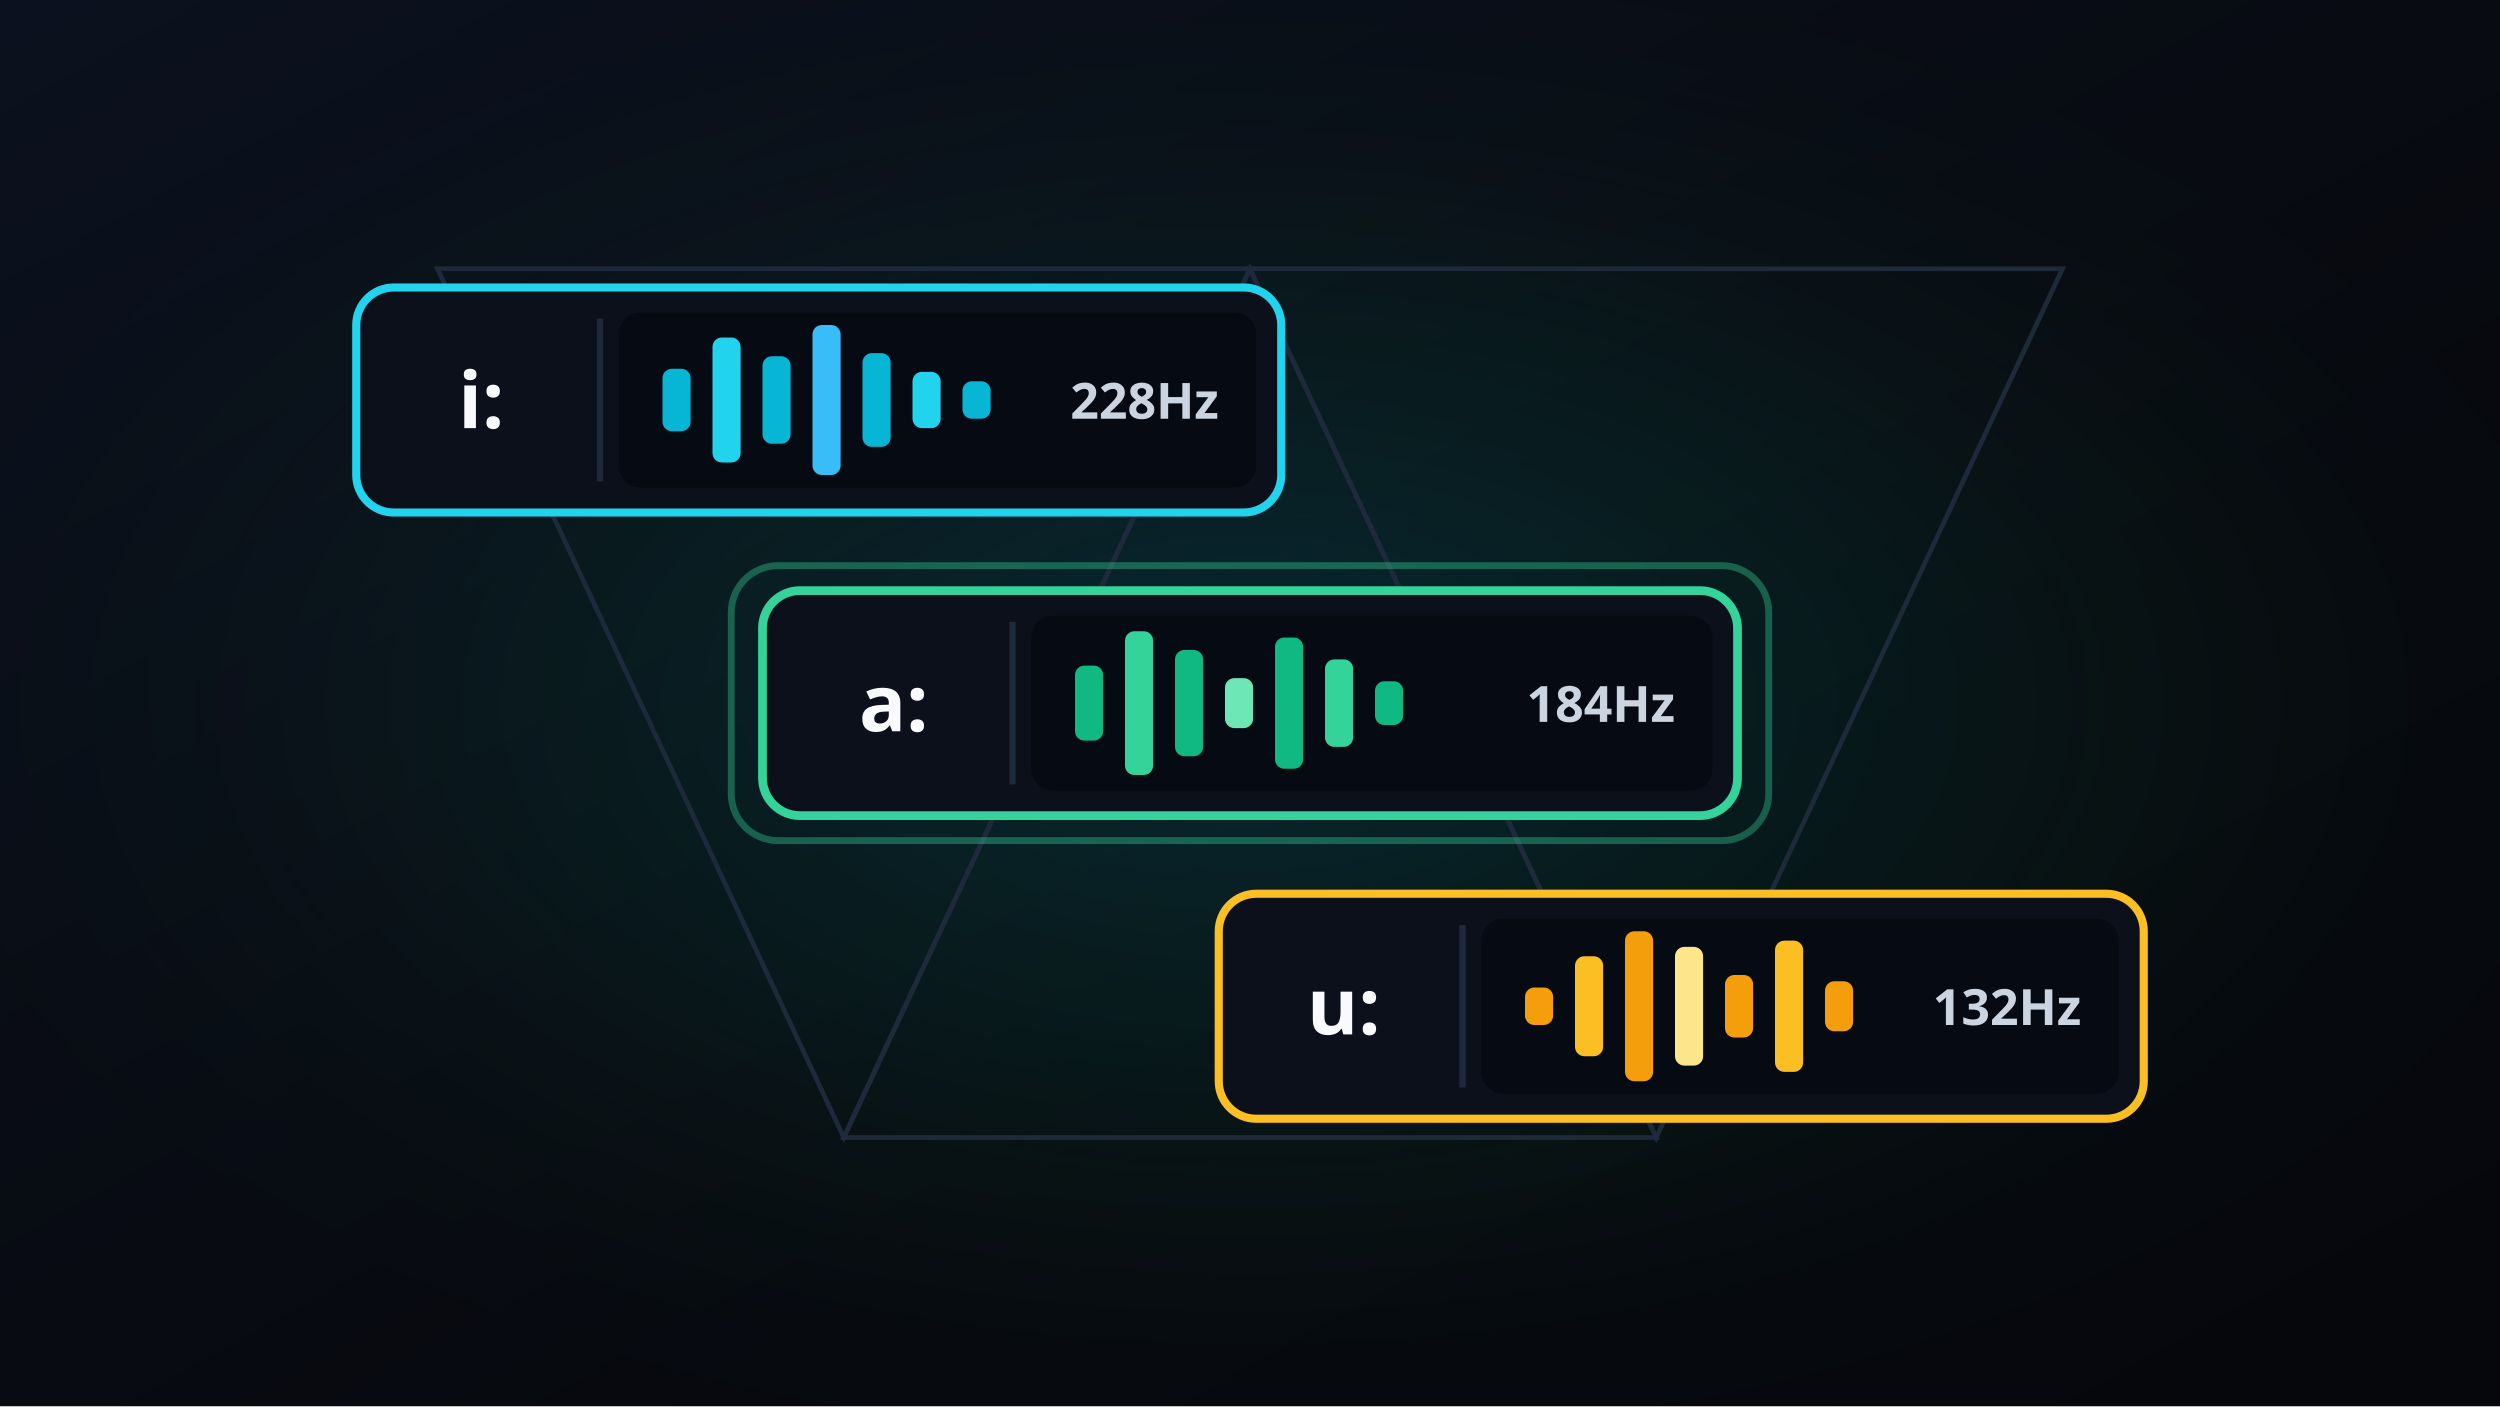
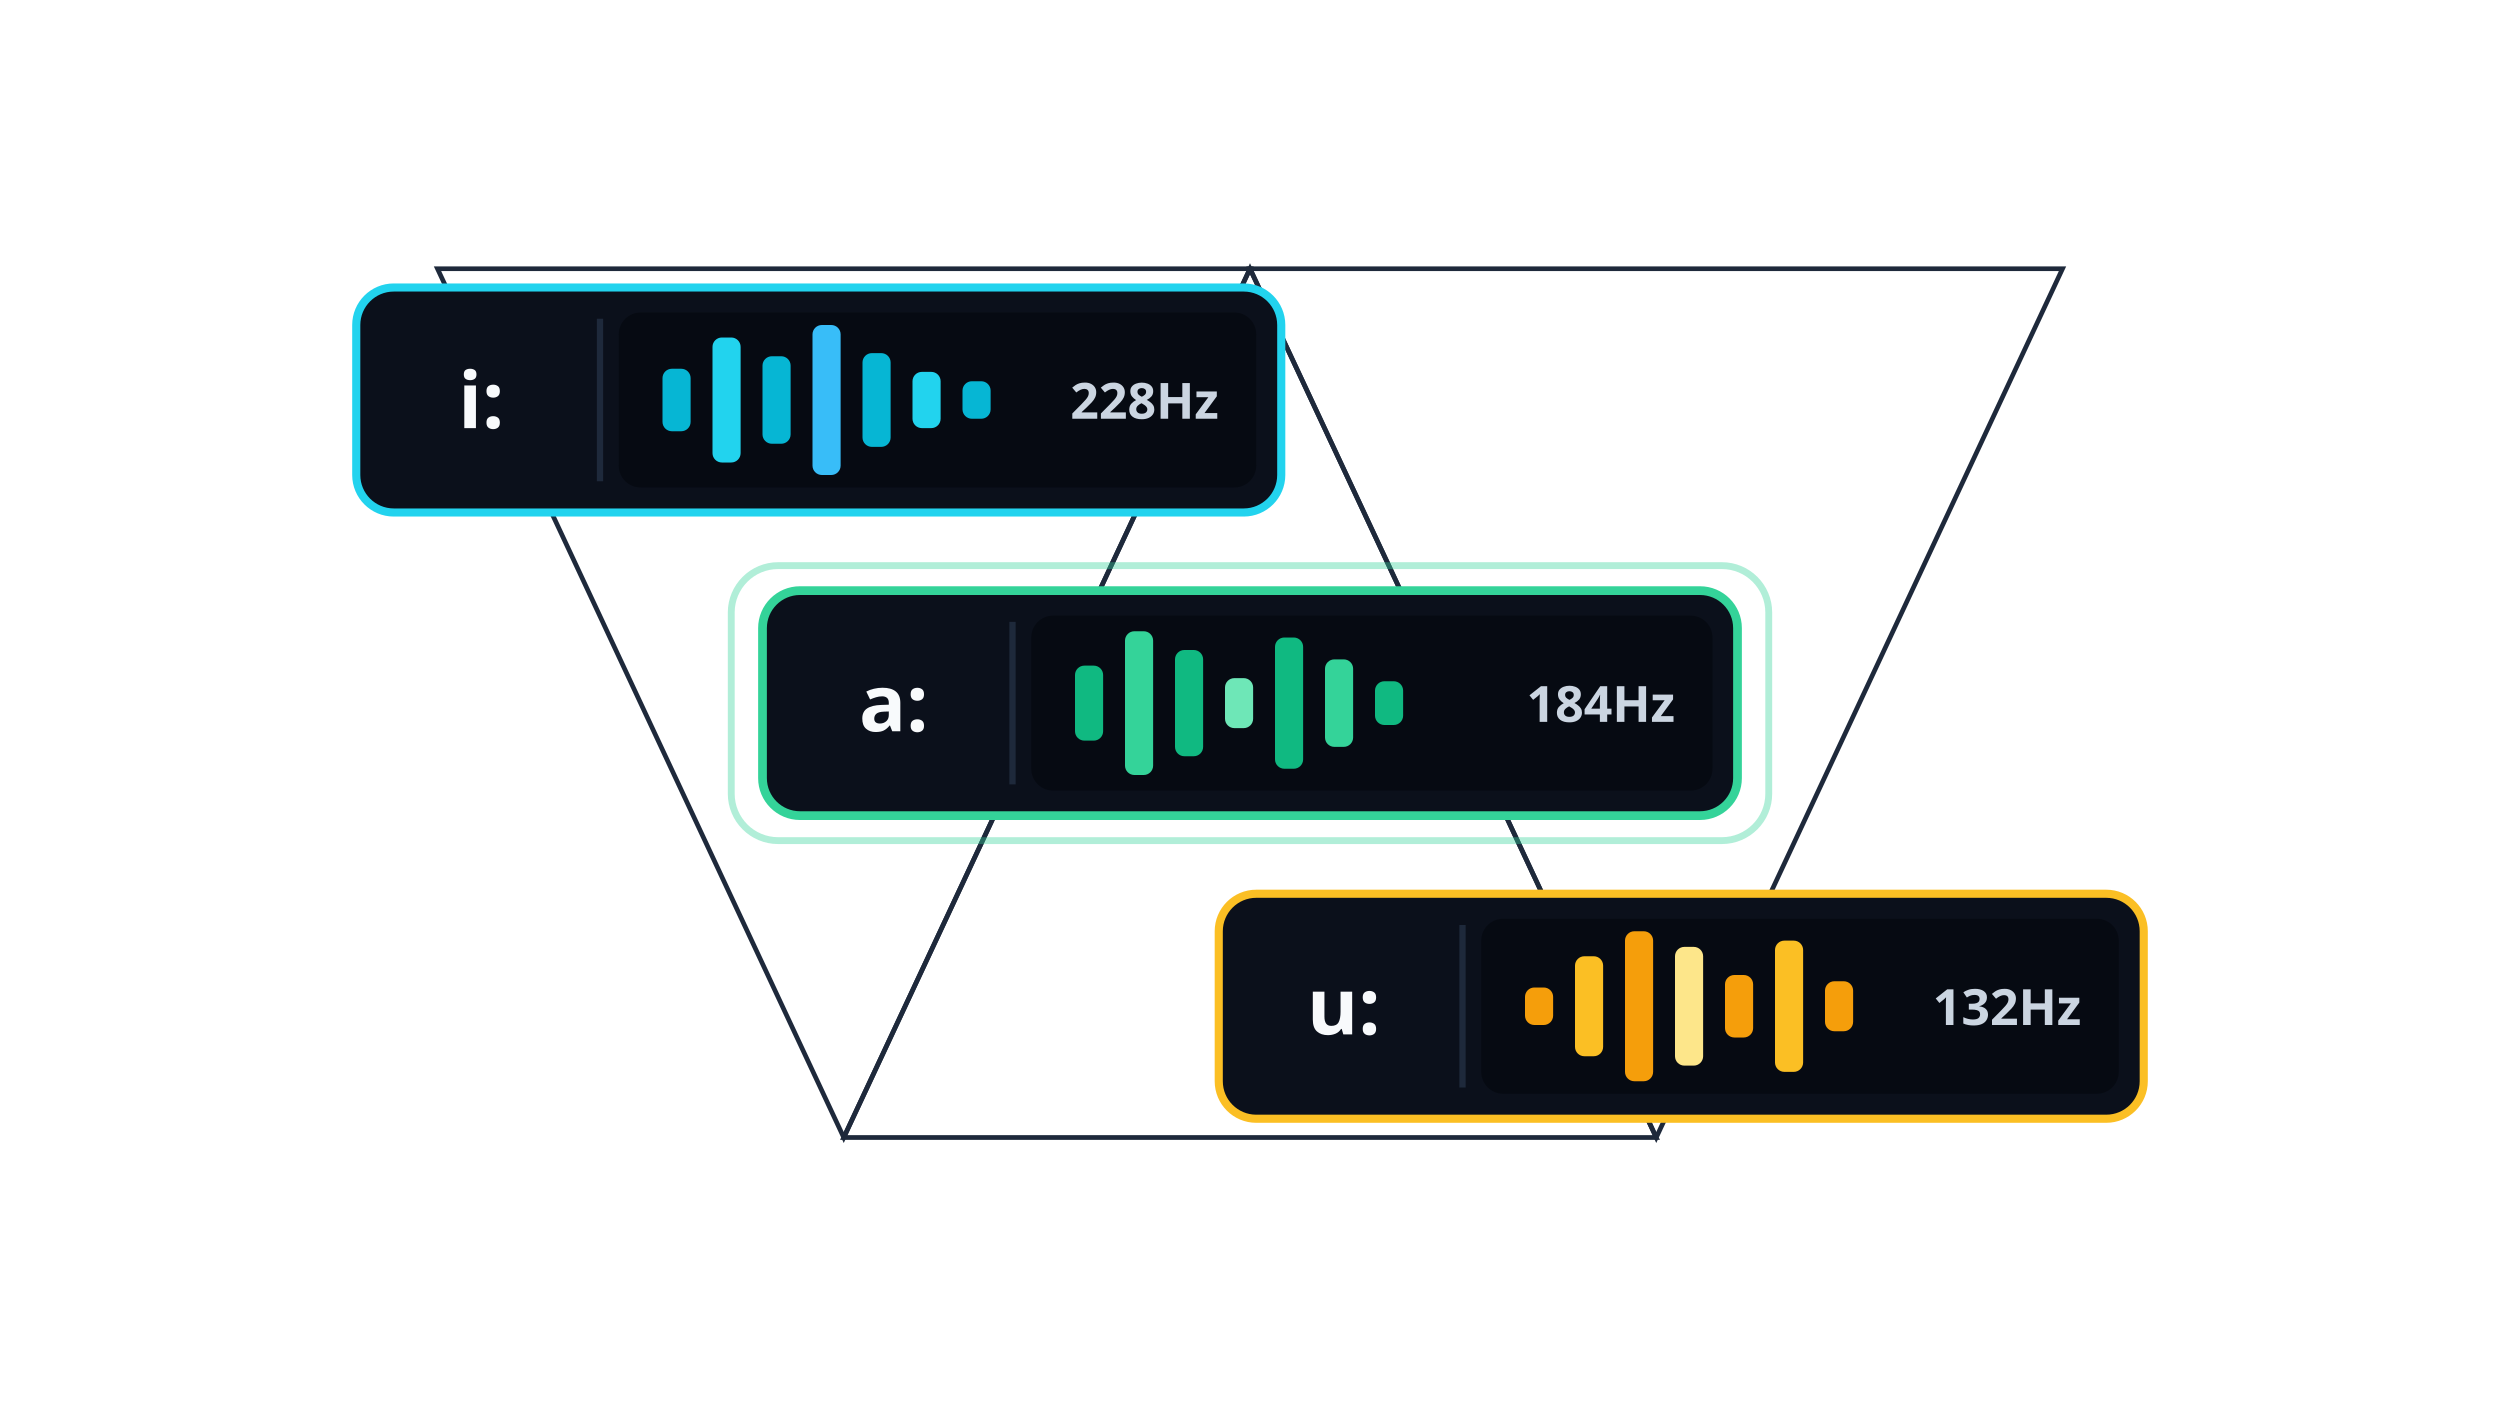
<svg xmlns="http://www.w3.org/2000/svg" viewBox="0 0 800 450" width="800" height="450">
-   <defs>
-     <linearGradient id="ex-voice-bg" x1="0%" y1="0%" x2="100%" y2="100%">
-       <stop offset="0%" stop-color="#0B111E" />
-       <stop offset="65%" stop-color="#07090E" />
-       <stop offset="100%" stop-color="#05070C" />
-     </linearGradient>
-     <radialGradient id="ex-voice-glow" cx="50%" cy="50%" r="58%">
-       <stop offset="0%" stop-color="#06B6D4" stop-opacity="0.17" />
-       <stop offset="55%" stop-color="#10B981" stop-opacity="0.06" />
-       <stop offset="100%" stop-color="#07090E" stop-opacity="0" />
-     </radialGradient>
-   </defs>
-   <rect width="800" height="450" fill="url(#ex-voice-bg)" />
-   <rect width="800" height="450" fill="url(#ex-voice-glow)" />
-   <g stroke="#1E293B" stroke-width="1.5" fill="none">
+   <g class="sv-edge" stroke="#1E293B" stroke-width="1.5" fill="none">
    <polygon points="140,86 400,86 270,364" />
    <polygon points="400,86 270,364 530,364" />
    <polygon points="400,86 660,86 530,364" />
  </g>
  <g transform="translate(262, 128)">
-     <rect x="-148" y="-36" width="296" height="72" rx="12" fill="#0B101B" stroke="#22D3EE" stroke-width="2.6" />
-     <rect x="-64" y="-28" width="204" height="56" rx="7" fill="#060A12" />
-     <text x="-108" y="9" text-anchor="middle" font-family="Plus Jakarta Sans, Noto Sans, sans-serif" font-size="25" font-weight="700" fill="#F8FAFC">i:</text>
-     <line x1="-70" y1="-26" x2="-70" y2="26" stroke="#1E293B" stroke-width="2" />
+     <rect class="sv-panel sv-stroke-cyan" x="-148" y="-36" width="296" height="72" rx="12" fill="#0B101B" stroke="#22D3EE" stroke-width="2.6" />
+     <rect class="sv-subpanel" x="-64" y="-28" width="204" height="56" rx="7" fill="#060A12" />
+     <text class="sv-ink" x="-108" y="9" text-anchor="middle" font-family="Plus Jakarta Sans, Noto Sans, sans-serif" font-size="25" font-weight="700" fill="#F8FAFC">i:</text>
+     <line class="sv-edge" x1="-70" y1="-26" x2="-70" y2="26" stroke="#1E293B" stroke-width="2" />
    <rect x="-50" y="-10" width="9" height="20" rx="3" fill="#06B6D4" />
    <rect x="-34" y="-20" width="9" height="40" rx="3" fill="#22D3EE" />
    <rect x="-18" y="-14" width="9" height="28" rx="3" fill="#06B6D4" />
    <rect x="-2" y="-24" width="9" height="48" rx="3" fill="#38BDF8" />
    <rect x="14" y="-15" width="9" height="30" rx="3" fill="#06B6D4" />
    <rect x="30" y="-9" width="9" height="18" rx="3" fill="#22D3EE" />
    <rect x="46" y="-6" width="9" height="12" rx="3" fill="#06B6D4" />
-     <text x="128" y="6" text-anchor="end" font-family="IBM Plex Mono, Noto Sans, monospace" font-size="16" font-weight="600" fill="#CBD5E1">228Hz</text>
+     <text class="sv-muted" x="128" y="6" text-anchor="end" font-family="IBM Plex Mono, Noto Sans, monospace" font-size="16" font-weight="600" fill="#CBD5E1">228Hz</text>
  </g>
  <g transform="translate(400, 225)">
    <rect x="-166" y="-44" width="332" height="88" rx="15" fill="none" stroke="#34D399" stroke-opacity="0.38" stroke-width="2.2" />
-     <rect x="-156" y="-36" width="312" height="72" rx="12" fill="#0B101B" stroke="#34D399" stroke-width="2.8" />
-     <rect x="-70" y="-28" width="218" height="56" rx="7" fill="#060A12" />
-     <text x="-114" y="9" text-anchor="middle" font-family="Plus Jakarta Sans, Noto Sans, sans-serif" font-size="25" font-weight="700" fill="#F8FAFC">a:</text>
-     <line x1="-76" y1="-26" x2="-76" y2="26" stroke="#1E293B" stroke-width="2" />
+     <rect class="sv-panel" x="-156" y="-36" width="312" height="72" rx="12" fill="#0B101B" stroke="#34D399" stroke-width="2.8" />
+     <rect class="sv-subpanel" x="-70" y="-28" width="218" height="56" rx="7" fill="#060A12" />
+     <text class="sv-ink" x="-114" y="9" text-anchor="middle" font-family="Plus Jakarta Sans, Noto Sans, sans-serif" font-size="25" font-weight="700" fill="#F8FAFC">a:</text>
+     <line class="sv-edge" x1="-76" y1="-26" x2="-76" y2="26" stroke="#1E293B" stroke-width="2" />
    <rect x="-56" y="-12" width="9" height="24" rx="3" fill="#10B981" />
    <rect x="-40" y="-23" width="9" height="46" rx="3" fill="#34D399" />
    <rect x="-24" y="-17" width="9" height="34" rx="3" fill="#10B981" />
    <rect x="-8" y="-8" width="9" height="16" rx="3" fill="#6EE7B7" />
    <rect x="8" y="-21" width="9" height="42" rx="3" fill="#10B981" />
    <rect x="24" y="-14" width="9" height="28" rx="3" fill="#34D399" />
    <rect x="40" y="-7" width="9" height="14" rx="3" fill="#10B981" />
-     <text x="136" y="6" text-anchor="end" font-family="IBM Plex Mono, Noto Sans, monospace" font-size="16" font-weight="600" fill="#CBD5E1">184Hz</text>
+     <text class="sv-muted" x="136" y="6" text-anchor="end" font-family="IBM Plex Mono, Noto Sans, monospace" font-size="16" font-weight="600" fill="#CBD5E1">184Hz</text>
  </g>
  <g transform="translate(538, 322)">
-     <rect x="-148" y="-36" width="296" height="72" rx="12" fill="#0B101B" stroke="#FBBF24" stroke-width="2.6" />
-     <rect x="-64" y="-28" width="204" height="56" rx="7" fill="#060A12" />
-     <text x="-108" y="9" text-anchor="middle" font-family="Plus Jakarta Sans, Noto Sans, sans-serif" font-size="25" font-weight="700" fill="#F8FAFC">u:</text>
-     <line x1="-70" y1="-26" x2="-70" y2="26" stroke="#1E293B" stroke-width="2" />
+     <rect class="sv-panel sv-stroke-amber" x="-148" y="-36" width="296" height="72" rx="12" fill="#0B101B" stroke="#FBBF24" stroke-width="2.6" />
+     <rect class="sv-subpanel" x="-64" y="-28" width="204" height="56" rx="7" fill="#060A12" />
+     <text class="sv-ink" x="-108" y="9" text-anchor="middle" font-family="Plus Jakarta Sans, Noto Sans, sans-serif" font-size="25" font-weight="700" fill="#F8FAFC">u:</text>
+     <line class="sv-edge" x1="-70" y1="-26" x2="-70" y2="26" stroke="#1E293B" stroke-width="2" />
    <rect x="-50" y="-6" width="9" height="12" rx="3" fill="#F59E0B" />
    <rect x="-34" y="-16" width="9" height="32" rx="3" fill="#FBBF24" />
    <rect x="-18" y="-24" width="9" height="48" rx="3" fill="#F59E0B" />
-     <rect x="-2" y="-19" width="9" height="38" rx="3" fill="#FDE68A" />
+     <rect class="sv-fill-amber" x="-2" y="-19" width="9" height="38" rx="3" fill="#FDE68A" />
    <rect x="14" y="-10" width="9" height="20" rx="3" fill="#F59E0B" />
    <rect x="30" y="-21" width="9" height="42" rx="3" fill="#FBBF24" />
    <rect x="46" y="-8" width="9" height="16" rx="3" fill="#F59E0B" />
-     <text x="128" y="6" text-anchor="end" font-family="IBM Plex Mono, Noto Sans, monospace" font-size="16" font-weight="600" fill="#CBD5E1">132Hz</text>
+     <text class="sv-muted" x="128" y="6" text-anchor="end" font-family="IBM Plex Mono, Noto Sans, monospace" font-size="16" font-weight="600" fill="#CBD5E1">132Hz</text>
  </g>
</svg>
